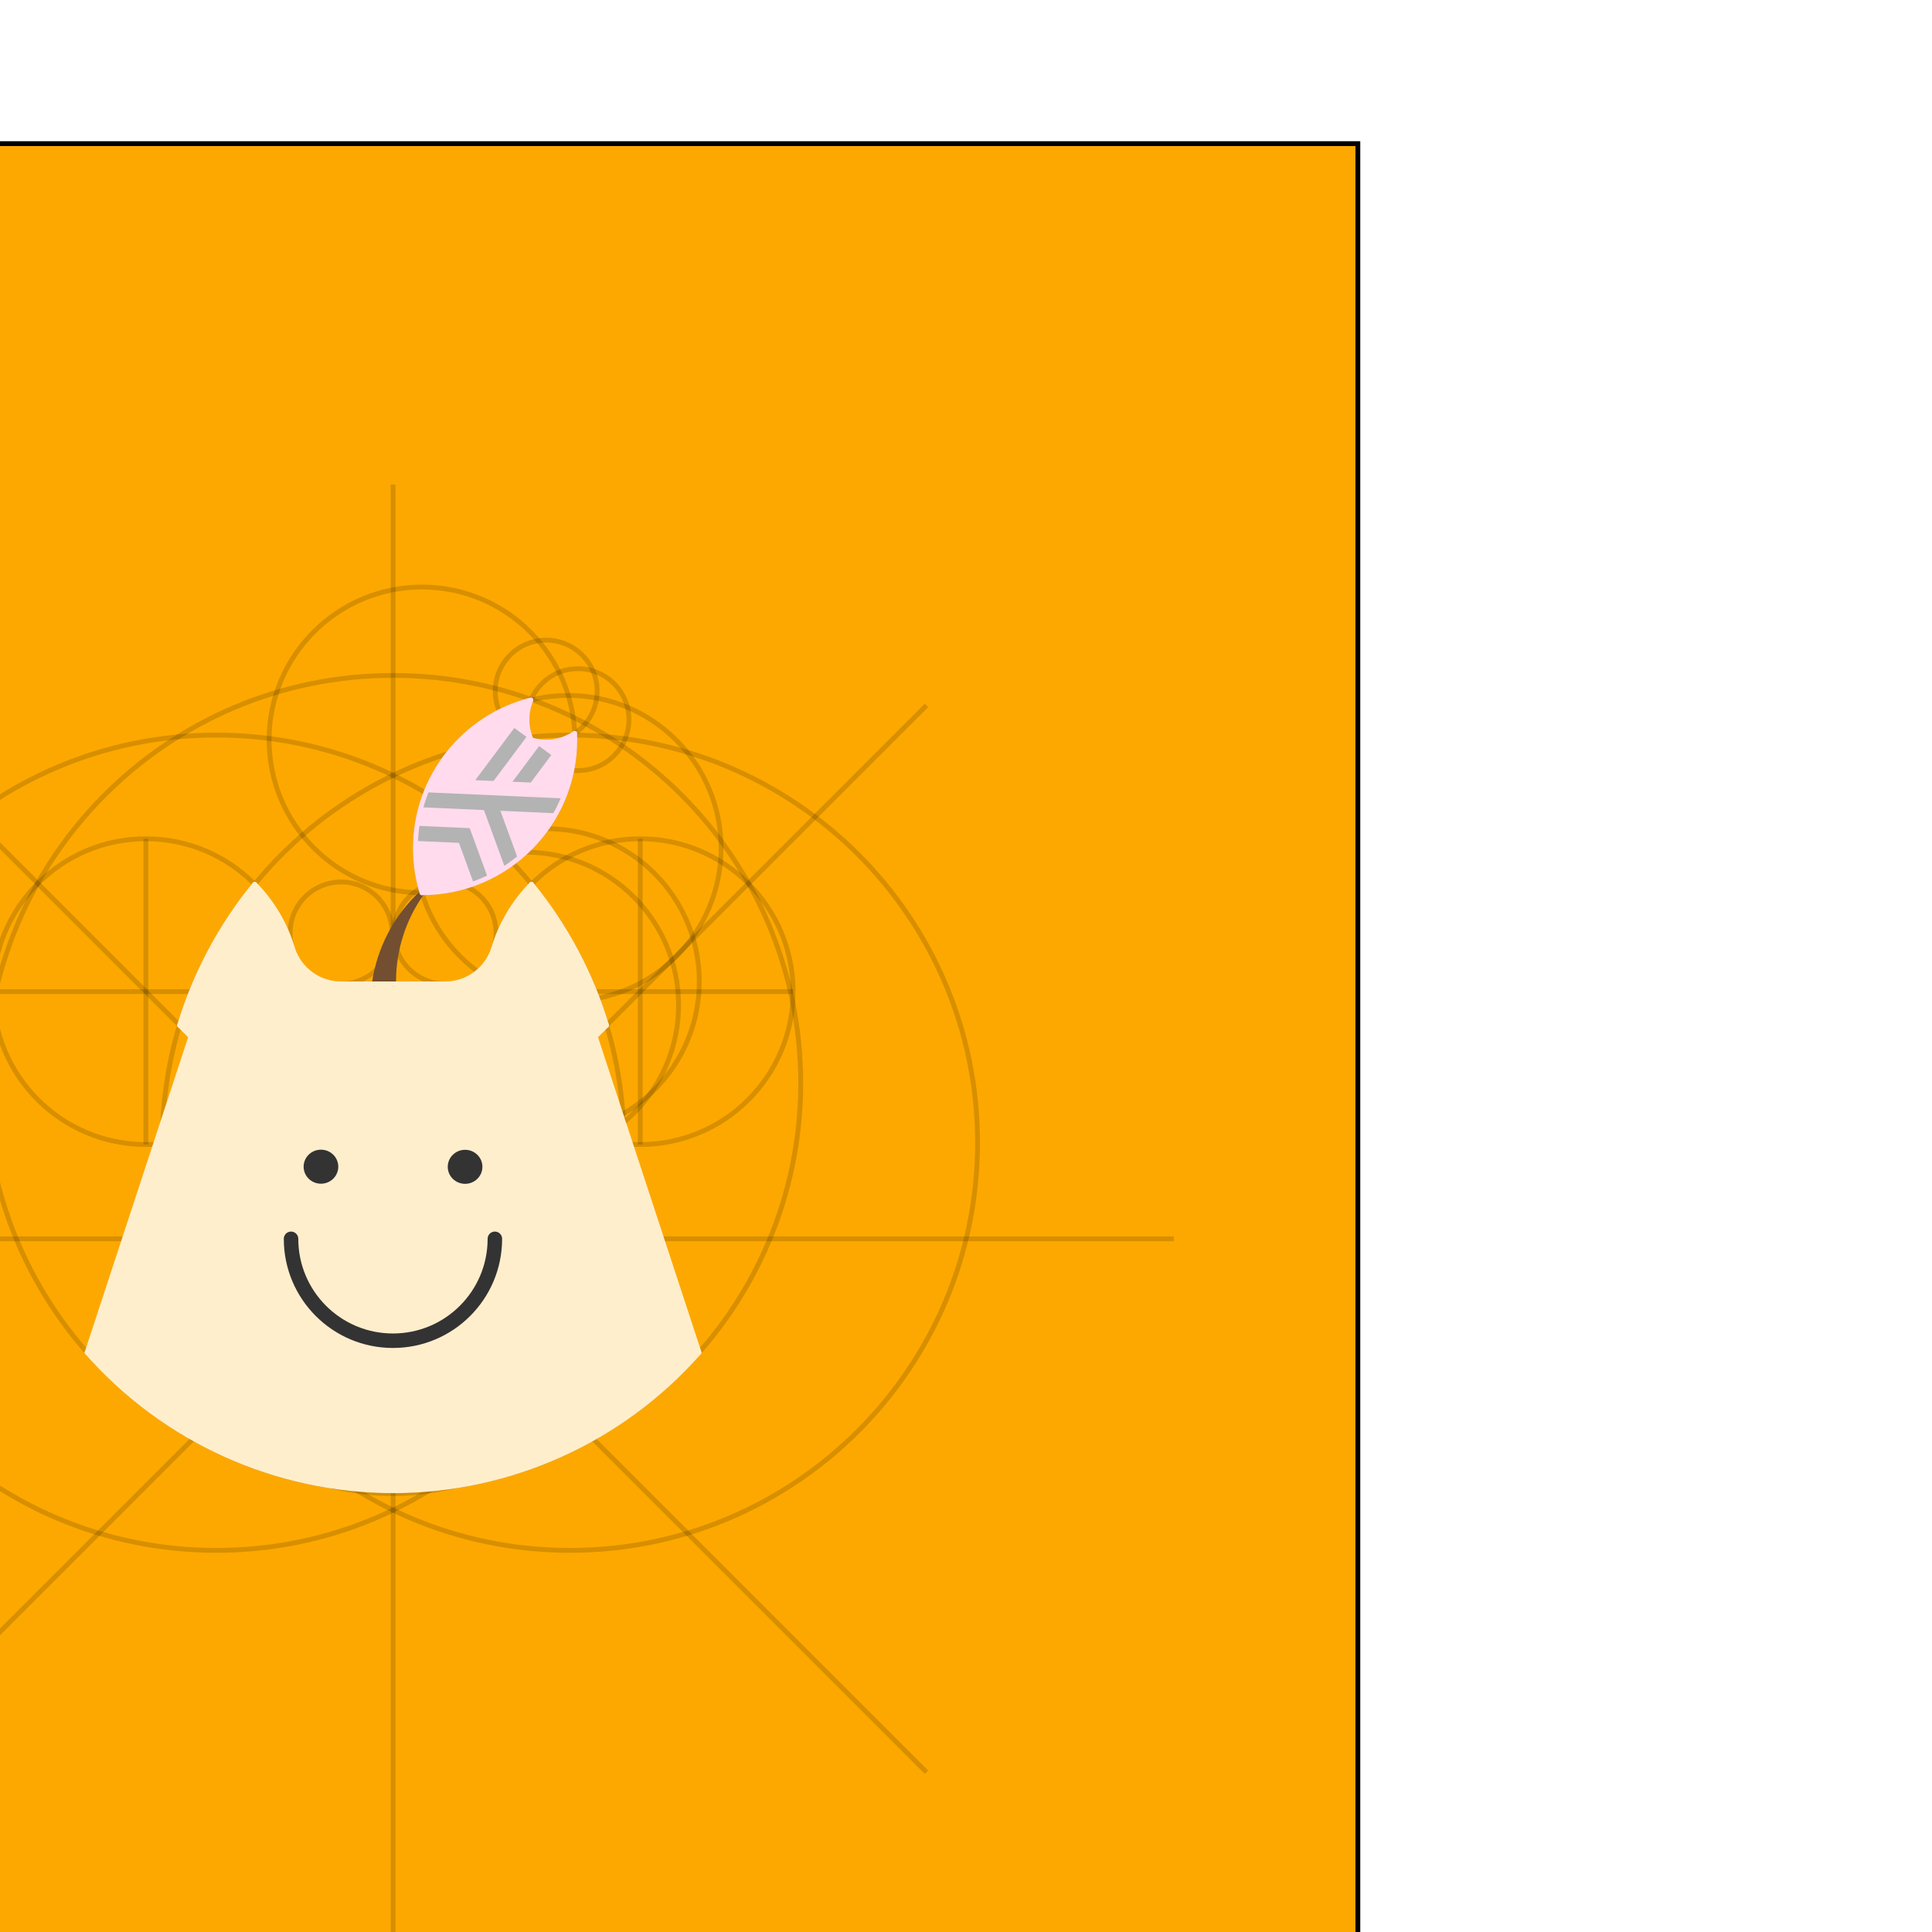
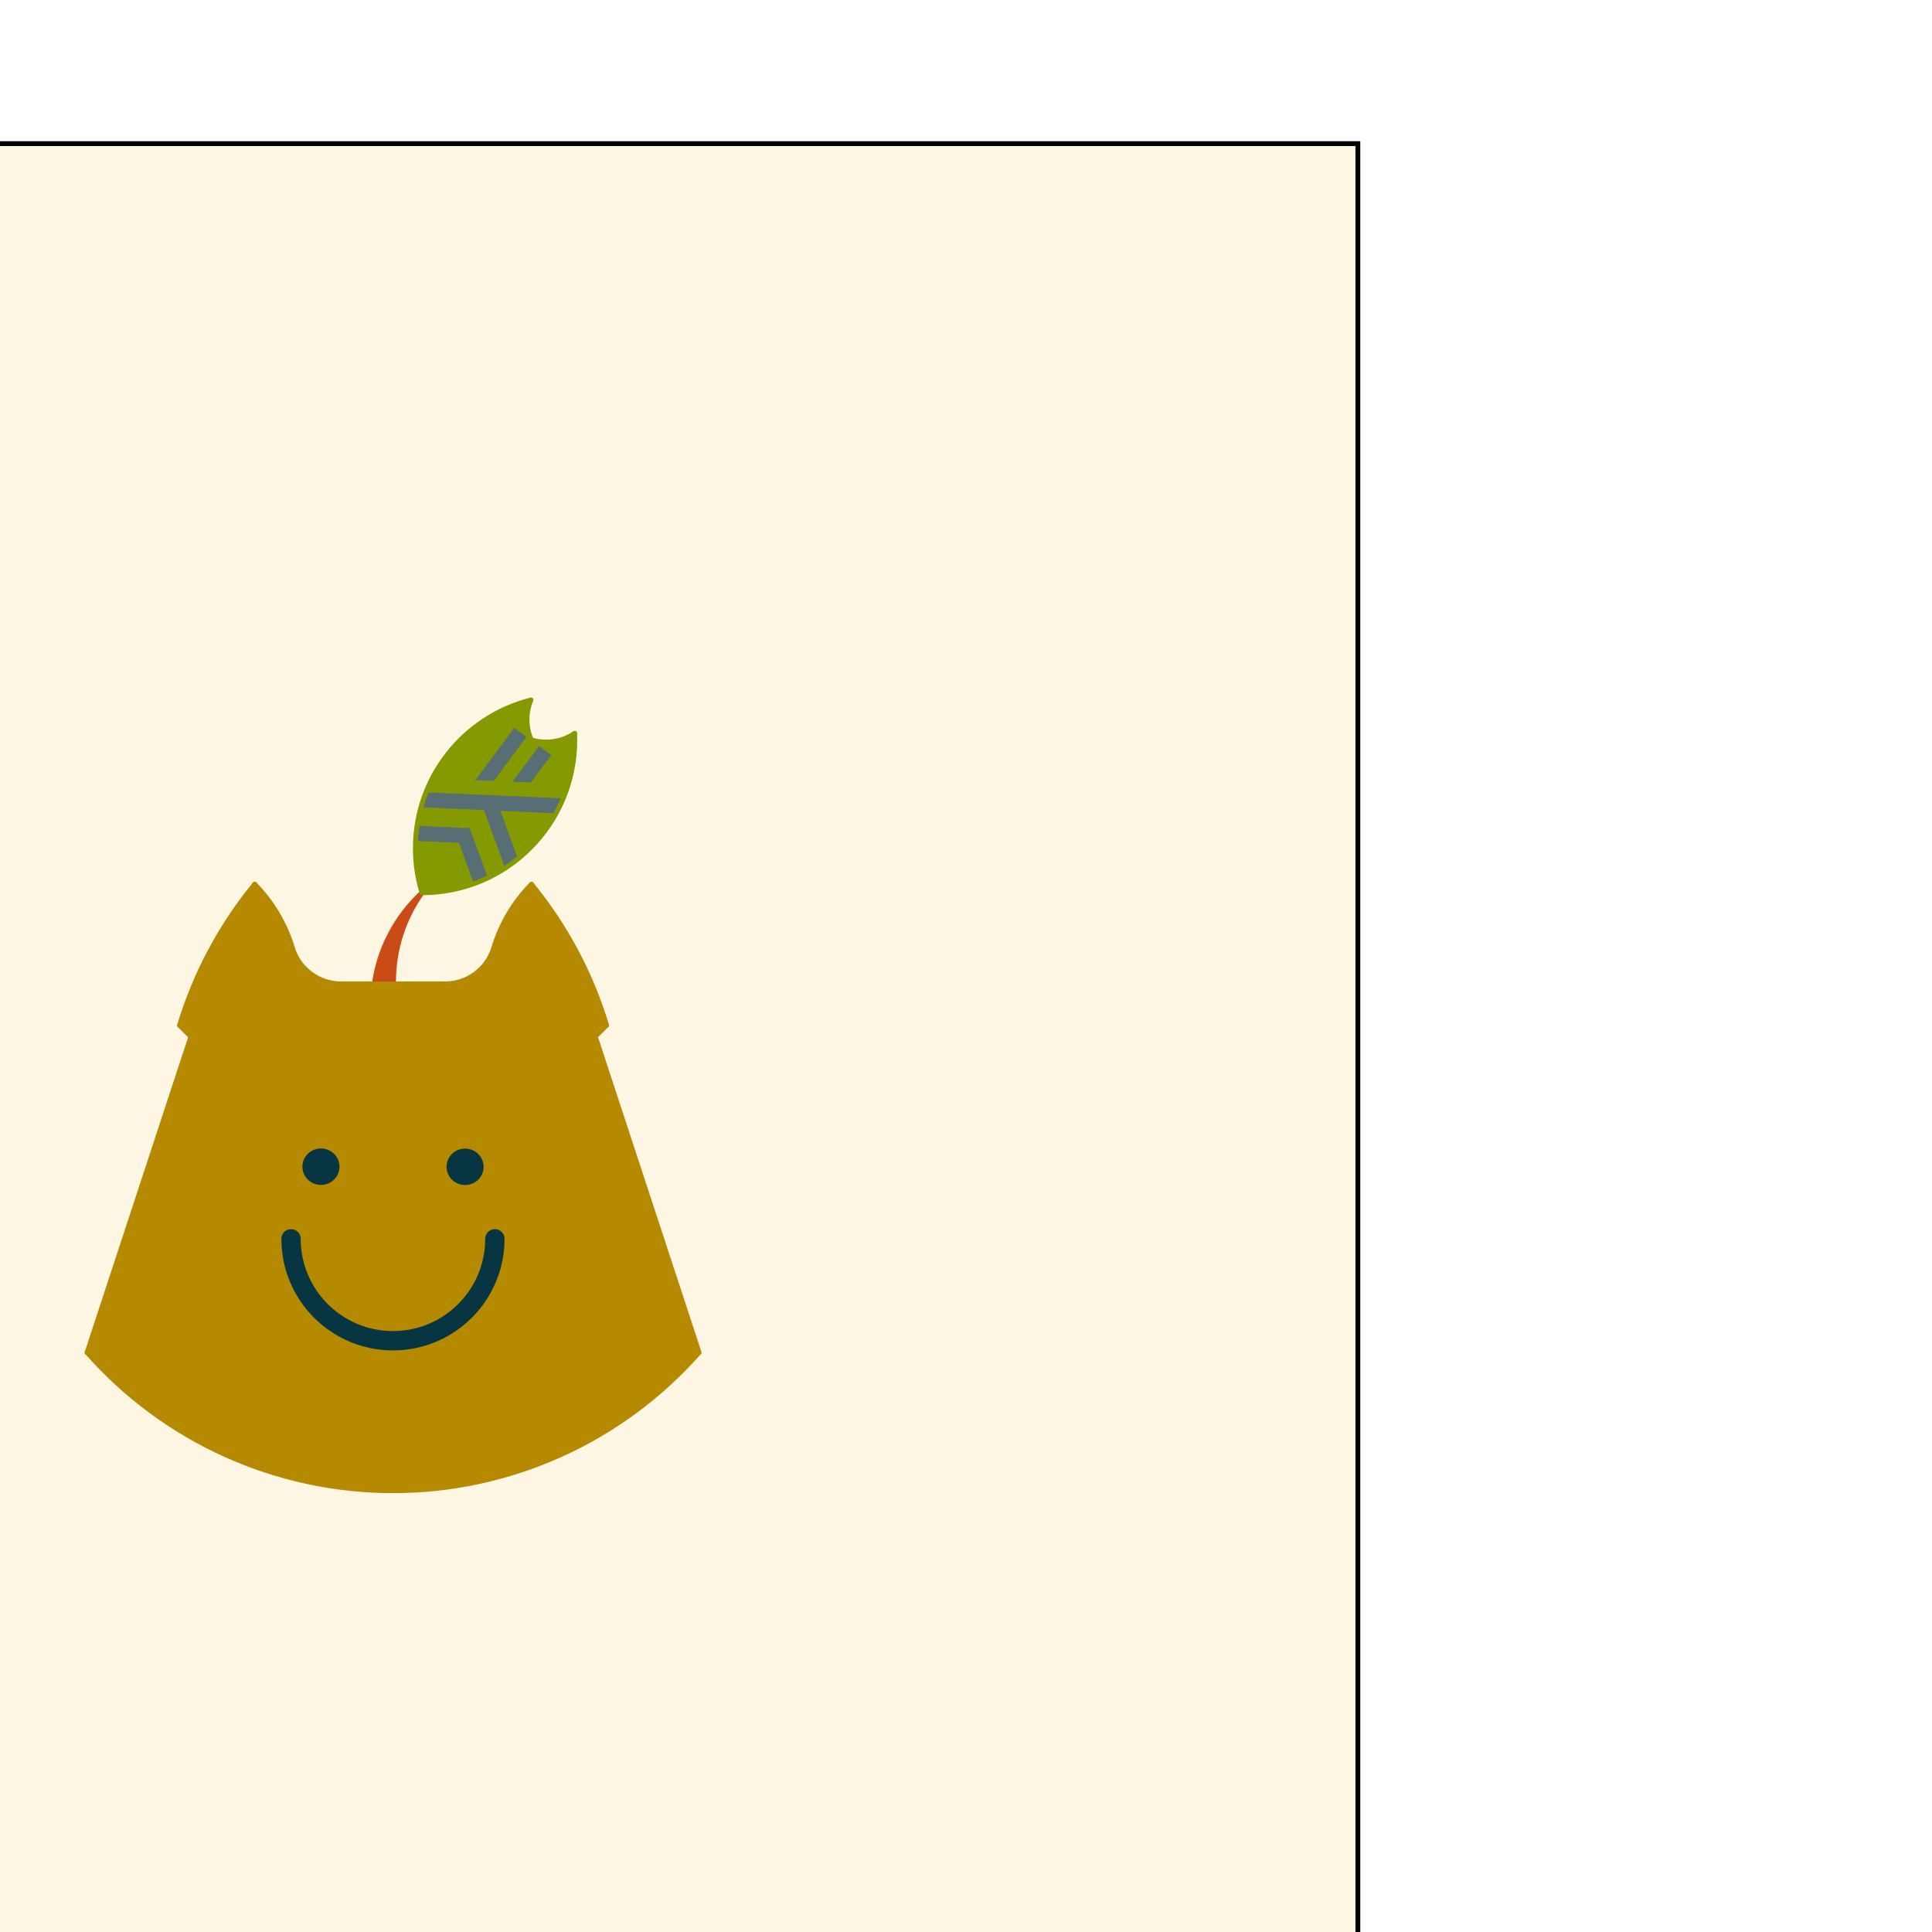
<svg xmlns="http://www.w3.org/2000/svg" xmlns:ns1="http://www.openswatchbook.org/uri/2009/osb" viewBox="0 0 400 400" version="1.1" id="svg28">
  <defs id="defs2">
    <linearGradient ns1:paint="solid" id="linearGradient2983">
      <stop id="stop2981" offset="0" style="stop-color:#333333;stop-opacity:1;" />
    </linearGradient>
  </defs>
  <g id="layer4" style="display:inline">
-     <rect style="display:inline;opacity:1;fill:#fda800;fill-opacity:1;stroke:#000000;stroke-linecap:round" id="rect992" width="405.124" height="402.517" x="-123.994" y="29.742" />
+     <rect style="display:inline;opacity:1;fill:#fdf6e3;fill-opacity:1;stroke:#000000;stroke-linecap:round" id="rect992" width="405.124" height="402.517" x="-123.994" y="29.742" />
  </g>
-   <g id="g3035" style="display:inline">
+   <g id="g3035" style="display:none">
    <ellipse style="display:inline;opacity:0.15;fill:none;stroke:#000000;stroke-width:1;stroke-linecap:round;stroke-miterlimit:4;stroke-dasharray:none" id="ellipse2991" cx="81.357" cy="256.484" rx="52.75" ry="52.75" />
    <ellipse style="display:inline;opacity:0.15;fill:none;stroke:#000000;stroke-width:1;stroke-linecap:round;stroke-miterlimit:4;stroke-dasharray:none" id="ellipse2993" cx="81.383" cy="224.239" rx="84.4" ry="84.4" />
    <ellipse style="display:inline;opacity:0.15;fill:none;stroke:#000000;stroke-width:1;stroke-linecap:round;stroke-miterlimit:4;stroke-dasharray:none" id="ellipse2995" cx="81.357" cy="256.484" rx="31.65" ry="31.65" />
    <ellipse ry="84.4" rx="84.4" cy="236.588" cx="117.997" id="ellipse2997" style="display:inline;opacity:0.15;fill:none;stroke:#000000;stroke-width:1;stroke-linecap:round;stroke-miterlimit:4;stroke-dasharray:none" />
    <ellipse style="display:inline;opacity:0.15;fill:none;stroke:#000000;stroke-width:1;stroke-linecap:round;stroke-miterlimit:4;stroke-dasharray:none" id="ellipse3001" cx="117.643" cy="175.63" rx="31.65" ry="31.65" />
    <ellipse ry="31.65" rx="31.65" cy="153.189" cx="87.363" id="ellipse3003" style="display:inline;opacity:0.15;fill:none;stroke:#000000;stroke-width:1;stroke-linecap:round;stroke-miterlimit:4;stroke-dasharray:none" />
    <ellipse ry="31.65" rx="31.65" cy="205.307" cx="30.205" id="ellipse3009" style="display:inline;opacity:0.15;fill:none;stroke:#000000;stroke-width:1;stroke-linecap:round;stroke-miterlimit:4;stroke-dasharray:none" />
    <ellipse ry="10.55" rx="10.55" cy="256.484" cx="81.383" id="ellipse3013" style="display:inline;opacity:0.15;fill:none;stroke:#000000;stroke-width:1;stroke-linecap:round;stroke-miterlimit:4;stroke-dasharray:none" />
    <path style="opacity:0.15;fill:#ff00ff;stroke:#000000;stroke-width:1px;stroke-linecap:butt;stroke-linejoin:miter;stroke-opacity:1" d="M -69.331,256.484 H 243.026" id="path3017" />
    <ellipse style="display:inline;opacity:0.15;fill:none;stroke:#000000;stroke-width:1;stroke-linecap:round;stroke-miterlimit:4;stroke-dasharray:none" id="ellipse3019" cx="81.357" cy="256.484" rx="21.1" ry="21.1" />
    <path id="path3021" d="M -29.052,366.919 191.818,146.049" style="opacity:0.15;fill:#ff00ff;stroke:#000000;stroke-width:1px;stroke-linecap:butt;stroke-linejoin:miter;stroke-opacity:1" />
    <path style="opacity:0.15;fill:#ff00ff;stroke:#000000;stroke-width:1px;stroke-linecap:butt;stroke-linejoin:miter;stroke-opacity:1" d="m -29.052,146.049 220.87,220.87" id="path3023" />
    <path style="opacity:0.15;fill:#ff00ff;stroke:#000000;stroke-width:1px;stroke-linecap:butt;stroke-linejoin:miter;stroke-opacity:1" d="m 81.383,412.663 1e-6,-312.357" id="path3025" />
    <ellipse ry="10.55" rx="10.55" cy="193.155" cx="70.62" id="ellipse3027" style="display:inline;opacity:0.15;fill:none;stroke:#000000;stroke-width:1;stroke-linecap:round;stroke-miterlimit:4;stroke-dasharray:none" />
    <ellipse ry="10.55" rx="10.55" cy="143.085" cx="113.082" id="ellipse3029" style="display:inline;opacity:0.15;fill:none;stroke:#000000;stroke-width:1;stroke-linecap:round;stroke-miterlimit:4;stroke-dasharray:none" />
    <ellipse style="display:inline;opacity:0.15;fill:none;stroke:#000000;stroke-width:1;stroke-linecap:round;stroke-miterlimit:4;stroke-dasharray:none" id="ellipse3031" cx="119.664" cy="148.992" rx="10.55" ry="10.55" />
    <path d="m 124.387,-211.195 v -42.2 h 42.2 v 42.2 z m 0,-42.2 v -63.3 h 63.3 v 63.3 z m 0,211 v -168.8 h 168.8 v 168.8 z m 21.1,-211 a 21.1,21.1 0 0 1 21.1,21.1 21.1,21.1 0 0 1 -21.1,21.1 21.1,21.1 0 0 1 -21.1,-21.1 21.1,21.1 0 0 1 21.1,-21.1 m 10.55,-63.3 a 31.65,31.65 0 0 1 31.65,31.65 31.65,31.65 0 0 1 -31.65,31.65 31.65,31.65 0 0 1 -31.65,-31.65 31.65,31.65 0 0 1 31.65,-31.65 m 52.75,105.5 a 84.4,84.4 0 0 1 84.4,84.4 84.4,84.4 0 0 1 -84.4,84.4 84.4,84.4 0 0 1 -84.4,-84.4 84.4,84.4 0 0 1 84.4,-84.4 m -42.2,-21.1 v -21.1 h 21.1 v 21.1 z m 10.55,-21.1 a 10.55,10.55 0 0 1 10.55,10.55 10.55,10.55 0 0 1 -10.55,10.55 10.55,10.55 0 0 1 -10.55,-10.55 10.55,10.55 0 0 1 10.55,-10.55 m 10.55,42.2 v -105.5 h 105.5 v 105.5 z m 52.75,-105.5 a 52.75,52.75 0 0 1 52.75,52.75 52.75,52.75 0 0 1 -52.75,52.75 52.75,52.75 0 0 1 -52.75,-52.75 52.75,52.75 0 0 1 52.75,-52.75" style="display:inline;opacity:0.253;fill:none;stroke:#000000;stroke-width:1;stroke-linecap:round;stroke-miterlimit:4;stroke-dasharray:none" id="path3033" />
    <path id="path3037" d="m 30.205,173.657 v 63.3" style="opacity:0.15;fill:none;stroke:#000000;stroke-width:1px;stroke-linecap:butt;stroke-linejoin:miter;stroke-opacity:1" />
    <path id="path3039" d="M -1.445,205.307 H 61.855" style="opacity:0.15;fill:none;stroke:#000000;stroke-width:1px;stroke-linecap:butt;stroke-linejoin:miter;stroke-opacity:1" />
    <path d="M 90.242,203.868" style="display:inline;opacity:0.15;fill:none;stroke:#000000;stroke-width:1;stroke-linecap:round;stroke-miterlimit:4;stroke-dasharray:none;stroke-opacity:1" id="path1288-3" />
    <path id="path1063-2" d="M 69.065,203.705" style="display:inline;opacity:0.15;fill:none;stroke:#000000;stroke-width:1;stroke-linecap:round;stroke-miterlimit:4;stroke-dasharray:none;stroke-opacity:1" />
    <ellipse style="display:inline;opacity:0.15;fill:none;stroke:#000000;stroke-width:1;stroke-linecap:round;stroke-miterlimit:4;stroke-dasharray:none" id="ellipse1234" cx="-92.146" cy="193.155" rx="10.55" ry="10.55" transform="scale(-1,1)" />
    <ellipse style="display:inline;opacity:0.15;fill:none;stroke:#000000;stroke-width:1;stroke-linecap:round;stroke-miterlimit:4;stroke-dasharray:none" id="ellipse1248" cx="113.133" cy="203.219" rx="31.65" ry="31.65" />
    <ellipse ry="31.65" rx="31.65" cy="208.091" cx="108.841" id="ellipse1250" style="display:inline;opacity:0.15;fill:none;stroke:#000000;stroke-width:1;stroke-linecap:round;stroke-miterlimit:4;stroke-dasharray:none" />
    <ellipse style="display:inline;opacity:0.15;fill:none;stroke:#000000;stroke-width:1;stroke-linecap:round;stroke-miterlimit:4;stroke-dasharray:none" id="ellipse1635" cx="-44.769" cy="236.588" rx="84.4" ry="84.4" transform="scale(-1,1)" />
    <ellipse style="display:inline;opacity:0.15;fill:none;stroke:#000000;stroke-width:1;stroke-linecap:round;stroke-miterlimit:4;stroke-dasharray:none" id="ellipse1637" cx="-132.56" cy="205.307" rx="31.65" ry="31.65" transform="scale(-1,1)" />
    <path style="opacity:0.15;fill:none;stroke:#000000;stroke-width:1px;stroke-linecap:butt;stroke-linejoin:miter;stroke-opacity:1" d="m 132.56,173.657 v 63.3" id="path1639" />
    <path style="opacity:0.15;fill:none;stroke:#000000;stroke-width:1px;stroke-linecap:butt;stroke-linejoin:miter;stroke-opacity:1" d="M 164.21,205.307 H 100.91" id="path1641" />
  </g>
-   <g id="layer1" style="display:inline">
-     <path id="path1034" d="m 109.918,144.929 c -0.773,2.617 -1.312,3.248 -0.377,7.032 0.409,1.405 0.26,1.198 1.142,1.402 3.558,0.208 5.178,0.385 8.3,-1.533 0.903,20.89 -17.431,33.556 -31.643,32.93 -5.151,-16.348 4.746,-35.746 22.579,-39.831 z" style="opacity:1;fill:#ffdbed;fill-opacity:1;stroke:none;stroke-width:0.05;stroke-linecap:round;stroke-miterlimit:4;stroke-dasharray:none" />
-     <path id="path942" d="m 77.534,203.441 c 0.824,-6.374 3.569,-12.427 9.805,-18.681 -3.813,5.752 -5.721,10.487 -5.855,18.72 -1.223,-0.047 -3.067,-0.034 -3.95,-0.04 z" style="opacity:1;fill:#734e30;fill-opacity:1;stroke:none;stroke-width:1;stroke-linecap:round" />
-     <path id="path953" d="m 79.377,308.615 c -18.045,-0.552 -36.152,-6.844 -50.413,-18.227 -3.583,-2.86 -11.085,-9.902 -10.928,-10.377 l 21.482,-65.392 -1.172,-1.171 -1.172,-1.171 0.88,-2.751 c 2.255,-7.052 5.512,-13.246 9.357,-19.198 1.597,-2.473 5.152,-7.178 5.395,-7.178 0.225,0 3.406,4.06 4.287,5.469 0.952,1.522 2.525,4.78 2.965,6.155 0.678,2.119 1.219,3.401 2.137,4.731 1.496,2.169 4.164,3.574 6.81,4.075 1.578,0.299 23.961,0.139 25.573,-0.16 1.845,-0.342 3.731,-1.51 5.12,-2.899 1.397,-1.397 1.985,-2.691 2.835,-5.239 1.125,-3.371 3.519,-7.63 5.866,-10.413 0.495,-0.587 1.542,-1.796 1.636,-1.796 0.294,0 4.511,5.943 6.572,9.224 3.254,5.18 7.249,14.379 8.572,18.649 l 0.412,1.329 -1.056,1.055 c 0,0 -1.277,1.277 -1.288,1.287 l 21.43,65.45 -2.374,2.582 c -3.722,4.047 -21.632,21.925 -49.602,25.226 -3.518,0.415 -9.783,0.847 -13.325,0.738 z" style="opacity:1;fill:#ffeecc;fill-opacity:1;stroke:none;stroke-width:1;stroke-linecap:round" />
-     <ellipse ry="3.023" rx="3.088" cy="241.551" cx="66.45" id="path1566-9" style="display:inline;opacity:1;fill:#333333;fill-opacity:1;stroke:#333333;stroke-width:1;stroke-linecap:round;stroke-miterlimit:4;stroke-dasharray:none;stroke-opacity:1" />
-     <ellipse style="display:inline;opacity:1;fill:#333333;fill-opacity:1;stroke:#333333;stroke-width:1;stroke-linecap:round;stroke-miterlimit:4;stroke-dasharray:none;stroke-opacity:1" id="ellipse1687-2" cx="96.29" cy="241.577" rx="3.088" ry="3.023" />
-     <path d="M 102.457,256.484 A 21.1,21.1 0 0 1 81.357,277.584 21.1,21.1 0 0 1 60.257,256.484" style="display:inline;opacity:1;fill:none;stroke:#333333;stroke-width:3;stroke-linecap:round;stroke-miterlimit:4;stroke-dasharray:none;stroke-opacity:1" id="ellipse1689-0" />
-     <g style="opacity:1;stroke:#734e30;stroke-opacity:1" id="g1430">
-       <path d="m 81.486,203.706 c -0.002,-0.162 -0.004,-0.324 -0.004,-0.487 0,-6.588 2.047,-13.003 5.872,-18.368" style="display:inline;fill:none;stroke:#734e30;stroke-width:1;stroke-linecap:round;stroke-miterlimit:4;stroke-dasharray:none;stroke-opacity:1" id="path1276" />
-       <path d="m 77.496,203.705 c 1.013,-7.238 4.483,-13.887 9.851,-18.846" style="display:inline;fill:none;stroke:#734e30;stroke-width:1;stroke-linecap:round;stroke-miterlimit:4;stroke-dasharray:none;stroke-opacity:1" id="path1279" />
-     </g>
-     <g style="opacity:1;stroke:#ffeecc;stroke-opacity:1" id="g1426">
-       <path style="display:inline;fill:none;stroke:#ffeecc;stroke-width:1;stroke-linecap:round;stroke-miterlimit:4;stroke-dasharray:none;stroke-opacity:1" d="m 18.036,280.011 21.482,-65.392" id="path1077-2" />
-       <path style="display:inline;fill:none;stroke:#ffeecc;stroke-width:1;stroke-linecap:round;stroke-miterlimit:4;stroke-dasharray:none;stroke-opacity:1" d="m 37.174,212.277 2.344,2.342" id="path1075-8" />
-       <path style="display:inline;fill:none;stroke:#ffeecc;stroke-width:1;stroke-linecap:round;stroke-miterlimit:4;stroke-dasharray:none;stroke-opacity:1" d="m 144.678,280.07 c -16.022,18.164 -39.075,28.569 -63.295,28.569 -24.248,0 -47.324,-10.429 -63.347,-28.628" id="path1069-3" />
-       <path d="m 52.731,183.075 c 3.68,3.742 6.412,8.373 7.877,13.406" style="display:inline;fill:none;stroke:#ffeecc;stroke-width:1;stroke-linecap:round;stroke-miterlimit:4;stroke-dasharray:none;stroke-opacity:1" id="path1221" />
-       <path d="m 37.174,212.277 c 3.203,-10.643 8.516,-20.603 15.557,-29.203" style="display:inline;fill:none;stroke:#ffeecc;stroke-width:1;stroke-linecap:round;stroke-miterlimit:4;stroke-dasharray:none;stroke-opacity:1" id="path1181" />
-       <path d="m 70.765,203.705 -0.145,-1e-5 c -4.545,-3.1e-4 -8.579,-2.911 -10.012,-7.224" style="display:inline;fill:none;stroke:#ffeecc;stroke-width:1;stroke-linecap:round;stroke-miterlimit:4;stroke-dasharray:none;stroke-opacity:1" id="path1218" />
-       <path id="path1238" style="display:inline;fill:none;stroke:#ffeecc;stroke-width:1;stroke-linecap:round;stroke-miterlimit:4;stroke-dasharray:none;stroke-opacity:1" d="m 110.035,183.075 c -3.68,3.742 -6.412,8.373 -7.877,13.406" />
-       <path id="path1242" style="display:inline;fill:none;stroke:#ffeecc;stroke-width:1;stroke-linecap:round;stroke-miterlimit:4;stroke-dasharray:none;stroke-opacity:1" d="m 92,203.705 0.145,-1e-5 c 4.545,-3.1e-4 8.579,-2.911 10.012,-7.224" />
-       <path id="path1643" d="m 144.73,280.011 -21.482,-65.392" style="display:inline;fill:none;stroke:#ffeecc;stroke-width:1;stroke-linecap:round;stroke-miterlimit:4;stroke-dasharray:none;stroke-opacity:1" />
-       <path id="path1645" d="m 125.591,212.277 -2.344,2.342" style="display:inline;fill:none;stroke:#ffeecc;stroke-width:1;stroke-linecap:round;stroke-miterlimit:4;stroke-dasharray:none;stroke-opacity:1" />
-       <path id="path1647" style="display:inline;fill:none;stroke:#ffeecc;stroke-width:1;stroke-linecap:round;stroke-miterlimit:4;stroke-dasharray:none;stroke-opacity:1" d="m 125.591,212.277 c -3.203,-10.643 -8.516,-20.603 -15.557,-29.203" />
-       <path id="path1651" d="M 70.765,203.705 H 92" style="fill:none;stroke:#ffeecc;stroke-width:1px;stroke-linecap:butt;stroke-linejoin:miter;stroke-opacity:1" />
-     </g>
-     <g style="fill:#b3b3b3" id="g924">
-       <path id="rect1216" style="opacity:1;fill:#b3b3b3;fill-opacity:1;stroke:none;stroke-width:3;stroke-linecap:round;stroke-miterlimit:4;stroke-dasharray:none" d="m 87.98,164.027 a 25.576,30.332 4.083 0 0 -1.012,3.1 l 28.377,1.268 a 31.89,38.073 31.468 0 0 1.57,-3.076 z" />
-       <path id="rect1218" style="opacity:1;fill:#b3b3b3;fill-opacity:1;stroke:none;stroke-width:3;stroke-linecap:round;stroke-miterlimit:4;stroke-dasharray:none" d="m 86.137,170.965 a 25.576,30.332 4.083 0 0 -0.359,3.107 25.576,30.332 4.083 0 0 -0.002,0.021 l 11.152,0.498 0.322,-3.131 z" />
-       <path id="rect1220" style="opacity:1;fill:#b3b3b3;fill-opacity:1;stroke:none;stroke-width:3;stroke-linecap:round;stroke-miterlimit:4;stroke-dasharray:none" d="m 97.25,171.461 -3.012,0.908 3.965,10.84 a 31.89,38.073 55.582 0 0 2.912,-1.178 z" />
-       <path id="rect1222" style="opacity:1;fill:#b3b3b3;fill-opacity:1;stroke:none;stroke-width:3;stroke-linecap:round;stroke-miterlimit:4;stroke-dasharray:none" d="m 102.496,164.855 -3.014,0.908 5.203,14.225 a 31.89,38.073 55.582 0 0 0.586,-0.395 31.89,38.073 55.582 0 0 2.066,-1.502 z" />
-       <path id="rect1236" style="opacity:1;fill:#b3b3b3;fill-opacity:1;stroke:none;stroke-width:3;stroke-linecap:round;stroke-miterlimit:4;stroke-dasharray:none" d="m 106.479,150.719 -8.084,10.814 3.791,0.156 6.82,-9.125 z" />
-       <path id="rect1238" style="opacity:1;fill:#b3b3b3;fill-opacity:1;stroke:none;stroke-width:3;stroke-linecap:round;stroke-miterlimit:4;stroke-dasharray:none" d="m 111.615,154.471 -5.518,7.381 3.793,0.158 4.254,-5.693 z" />
-     </g>
-     <g style="opacity:1;stroke:#ffdbed;stroke-opacity:1" id="g1436">
-       <path id="path1038-4" style="display:inline;fill:none;stroke:#ffdbed;stroke-width:1;stroke-linecap:round;stroke-miterlimit:4;stroke-dasharray:none;stroke-opacity:1" d="m 118.982,151.831 c 0.02,0.463 0.03,0.893 0.03,1.358 0,17.478 -14.168,31.648 -31.646,31.65" />
-       <path id="path1095-5" style="display:inline;fill:none;stroke:#ffdbed;stroke-width:1;stroke-linecap:round;stroke-miterlimit:4;stroke-dasharray:none;stroke-opacity:1" d="m 87.362,184.838 c -0.908,-2.985 -1.369,-6.088 -1.369,-9.208 0,-14.815 10.179,-27.252 23.925,-30.7" />
-       <path id="path1092-0" style="display:inline;fill:none;stroke:#ffdbed;stroke-width:1;stroke-linecap:round;stroke-miterlimit:4;stroke-dasharray:none;stroke-opacity:1" d="m 109.979,153.174 c -0.57,-1.321 -0.864,-2.744 -0.864,-4.182 0,-1.383 0.275,-2.784 0.803,-4.063" />
-       <path id="path1141-3" style="display:inline;fill:none;stroke:#ffdbed;stroke-width:1;stroke-linecap:round;stroke-miterlimit:4;stroke-dasharray:none;stroke-opacity:1" d="m 118.982,151.831 c -1.743,1.176 -3.798,1.804 -5.901,1.804 -1.051,0 -2.099,-0.152 -3.103,-0.461" />
+   <g id="g979" style="display:inline">
+     <path id="path947" d="m 77.534,203.441 c 0.824,-6.374 3.569,-12.427 9.805,-18.681 -3.813,5.752 -5.721,10.487 -5.855,18.72 -1.223,-0.047 -3.067,-0.034 -3.95,-0.04 z" style="opacity:1;fill:#cb4b16;fill-opacity:1;stroke:none;stroke-width:1;stroke-linecap:round" />
+     <g style="opacity:1;stroke:#cb4b16;stroke-opacity:1" id="g953">
+       <path d="m 81.486,203.706 c -0.002,-0.162 -0.004,-0.324 -0.004,-0.487 0,-6.588 2.047,-13.003 5.872,-18.368" style="display:inline;fill:none;stroke:#cb4b16;stroke-width:1;stroke-linecap:round;stroke-miterlimit:4;stroke-dasharray:none;stroke-opacity:1" id="path949" />
+       <path d="m 77.496,203.705 c 1.013,-7.238 4.483,-13.887 9.851,-18.846" style="display:inline;fill:none;stroke:#cb4b16;stroke-width:1;stroke-linecap:round;stroke-miterlimit:4;stroke-dasharray:none;stroke-opacity:1" id="path951" />
    </g>
  </g>
+   <g id="g1057" style="display:inline">
+     <path id="path988" d="m 109.918,144.929 c -0.773,2.617 -1.312,3.248 -0.377,7.032 0.409,1.405 0.26,1.198 1.142,1.402 3.558,0.208 5.178,0.385 8.3,-1.533 0.903,20.89 -17.431,33.556 -31.643,32.93 -5.151,-16.348 4.746,-35.746 22.579,-39.831 z" style="opacity:1;fill:#859900;fill-opacity:1;stroke:none;stroke-width:0.05;stroke-linecap:round;stroke-miterlimit:4;stroke-dasharray:none" />
+     <g style="fill:#586e75;fill-opacity:1" id="g1045">
+       <path id="path1032" style="opacity:1;fill:#586e75;fill-opacity:1;stroke:none;stroke-width:3;stroke-linecap:round;stroke-miterlimit:4;stroke-dasharray:none" d="m 87.98,164.027 a 25.576,30.332 4.083 0 0 -1.012,3.1 l 28.377,1.268 a 31.89,38.073 31.468 0 0 1.57,-3.076 z" />
+       <path id="path1035" style="opacity:1;fill:#586e75;fill-opacity:1;stroke:none;stroke-width:3;stroke-linecap:round;stroke-miterlimit:4;stroke-dasharray:none" d="m 86.137,170.965 a 25.576,30.332 4.083 0 0 -0.359,3.107 25.576,30.332 4.083 0 0 -0.002,0.021 l 11.152,0.498 0.322,-3.131 z" />
+       <path id="path1037" style="opacity:1;fill:#586e75;fill-opacity:1;stroke:none;stroke-width:3;stroke-linecap:round;stroke-miterlimit:4;stroke-dasharray:none" d="m 97.25,171.461 -3.012,0.908 3.965,10.84 a 31.89,38.073 55.582 0 0 2.912,-1.178 z" />
+       <path id="path1039" style="opacity:1;fill:#586e75;fill-opacity:1;stroke:none;stroke-width:3;stroke-linecap:round;stroke-miterlimit:4;stroke-dasharray:none" d="m 102.496,164.855 -3.014,0.908 5.203,14.225 a 31.89,38.073 55.582 0 0 0.586,-0.395 31.89,38.073 55.582 0 0 2.066,-1.502 z" />
+       <path id="path1041" style="opacity:1;fill:#586e75;fill-opacity:1;stroke:none;stroke-width:3;stroke-linecap:round;stroke-miterlimit:4;stroke-dasharray:none" d="m 106.479,150.719 -8.084,10.814 3.791,0.156 6.82,-9.125 z" />
+       <path id="path1043" style="opacity:1;fill:#586e75;fill-opacity:1;stroke:none;stroke-width:3;stroke-linecap:round;stroke-miterlimit:4;stroke-dasharray:none" d="m 111.615,154.471 -5.518,7.381 3.793,0.158 4.254,-5.693 z" />
+     </g>
+     <g style="opacity:1;stroke:#859900;stroke-opacity:1" id="g1055">
+       <path id="path1047" style="display:inline;fill:none;stroke:#859900;stroke-width:1;stroke-linecap:round;stroke-miterlimit:4;stroke-dasharray:none;stroke-opacity:1" d="m 118.982,151.831 c 0.02,0.463 0.03,0.893 0.03,1.358 0,17.478 -14.168,31.648 -31.646,31.65" />
+       <path id="path1049" style="display:inline;fill:none;stroke:#859900;stroke-width:1;stroke-linecap:round;stroke-miterlimit:4;stroke-dasharray:none;stroke-opacity:1" d="m 87.362,184.838 c -0.908,-2.985 -1.369,-6.088 -1.369,-9.208 0,-14.815 10.179,-27.252 23.925,-30.7" />
+       <path id="path1051" style="display:inline;fill:none;stroke:#859900;stroke-width:1;stroke-linecap:round;stroke-miterlimit:4;stroke-dasharray:none;stroke-opacity:1" d="m 109.979,153.174 c -0.57,-1.321 -0.864,-2.744 -0.864,-4.182 0,-1.383 0.275,-2.784 0.803,-4.063" />
+       <path id="path1053" style="display:inline;fill:none;stroke:#859900;stroke-width:1;stroke-linecap:round;stroke-miterlimit:4;stroke-dasharray:none;stroke-opacity:1" d="m 118.982,151.831 c -1.743,1.176 -3.798,1.804 -5.901,1.804 -1.051,0 -2.099,-0.152 -3.103,-0.461" />
+     </g>
+   </g>
+   <g id="layer1" style="display:inline">
+     <path id="path953" d="m 79.377,308.615 c -18.045,-0.552 -36.152,-6.844 -50.413,-18.227 -3.583,-2.86 -11.085,-9.902 -10.928,-10.377 l 21.482,-65.392 -1.172,-1.171 -1.172,-1.171 0.88,-2.751 c 2.255,-7.052 5.512,-13.246 9.357,-19.198 1.597,-2.473 5.152,-7.178 5.395,-7.178 0.225,0 3.406,4.06 4.287,5.469 0.952,1.522 2.525,4.78 2.965,6.155 0.678,2.119 1.219,3.401 2.137,4.731 1.496,2.169 4.164,3.574 6.81,4.075 1.578,0.299 23.961,0.139 25.573,-0.16 1.845,-0.342 3.731,-1.51 5.12,-2.899 1.397,-1.397 1.985,-2.691 2.835,-5.239 1.125,-3.371 3.519,-7.63 5.866,-10.413 0.495,-0.587 1.542,-1.796 1.636,-1.796 0.294,0 4.511,5.943 6.572,9.224 3.254,5.18 7.249,14.379 8.572,18.649 l 0.412,1.329 -1.056,1.055 c 0,0 -1.277,1.277 -1.288,1.287 l 21.43,65.45 -2.374,2.582 c -3.722,4.047 -21.632,21.925 -49.602,25.226 -3.518,0.415 -9.783,0.847 -13.325,0.738 z" style="opacity:1;fill:#b58900;fill-opacity:1;stroke:none;stroke-width:1;stroke-linecap:round" />
+     <g style="opacity:1;stroke:#b58900;stroke-opacity:1" id="g1426">
+       <path style="display:inline;fill:none;stroke:#b58900;stroke-width:1;stroke-linecap:round;stroke-miterlimit:4;stroke-dasharray:none;stroke-opacity:1" d="m 18.036,280.011 21.482,-65.392" id="path1077-2" />
+       <path style="display:inline;fill:none;stroke:#b58900;stroke-width:1;stroke-linecap:round;stroke-miterlimit:4;stroke-dasharray:none;stroke-opacity:1" d="m 37.174,212.277 2.344,2.342" id="path1075-8" />
+       <path style="display:inline;fill:none;stroke:#b58900;stroke-width:1;stroke-linecap:round;stroke-miterlimit:4;stroke-dasharray:none;stroke-opacity:1" d="m 144.678,280.07 c -16.022,18.164 -39.075,28.569 -63.295,28.569 -24.248,0 -47.324,-10.429 -63.347,-28.628" id="path1069-3" />
+       <path d="m 52.731,183.075 c 3.68,3.742 6.412,8.373 7.877,13.406" style="display:inline;fill:none;stroke:#b58900;stroke-width:1;stroke-linecap:round;stroke-miterlimit:4;stroke-dasharray:none;stroke-opacity:1" id="path1221" />
+       <path d="m 37.174,212.277 c 3.203,-10.643 8.516,-20.603 15.557,-29.203" style="display:inline;fill:none;stroke:#b58900;stroke-width:1;stroke-linecap:round;stroke-miterlimit:4;stroke-dasharray:none;stroke-opacity:1" id="path1181" />
+       <path d="m 70.765,203.705 -0.145,-1e-5 c -4.545,-3.1e-4 -8.579,-2.911 -10.012,-7.224" style="display:inline;fill:none;stroke:#b58900;stroke-width:1;stroke-linecap:round;stroke-miterlimit:4;stroke-dasharray:none;stroke-opacity:1" id="path1218" />
+       <path id="path1238" style="display:inline;fill:none;stroke:#b58900;stroke-width:1;stroke-linecap:round;stroke-miterlimit:4;stroke-dasharray:none;stroke-opacity:1" d="m 110.035,183.075 c -3.68,3.742 -6.412,8.373 -7.877,13.406" />
+       <path id="path1242" style="display:inline;fill:none;stroke:#b58900;stroke-width:1;stroke-linecap:round;stroke-miterlimit:4;stroke-dasharray:none;stroke-opacity:1" d="m 92,203.705 0.145,-1e-5 c 4.545,-3.1e-4 8.579,-2.911 10.012,-7.224" />
+       <path id="path1643" d="m 144.73,280.011 -21.482,-65.392" style="display:inline;fill:none;stroke:#b58900;stroke-width:1;stroke-linecap:round;stroke-miterlimit:4;stroke-dasharray:none;stroke-opacity:1" />
+       <path id="path1645" d="m 125.591,212.277 -2.344,2.342" style="display:inline;fill:none;stroke:#b58900;stroke-width:1;stroke-linecap:round;stroke-miterlimit:4;stroke-dasharray:none;stroke-opacity:1" />
+       <path id="path1647" style="display:inline;fill:none;stroke:#b58900;stroke-width:1;stroke-linecap:round;stroke-miterlimit:4;stroke-dasharray:none;stroke-opacity:1" d="m 125.591,212.277 c -3.203,-10.643 -8.516,-20.603 -15.557,-29.203" />
+       <path id="path1651" d="M 70.765,203.705 H 92" style="fill:none;stroke:#b58900;stroke-width:1px;stroke-linecap:butt;stroke-linejoin:miter;stroke-opacity:1" />
+     </g>
+   </g>
+   <g id="g986" style="display:inline">
+     <ellipse ry="3.023" rx="3.088" cy="241.551" cx="66.45" id="ellipse922" style="display:inline;opacity:1;fill:#073642;fill-opacity:1;stroke:#073642;stroke-width:1.5;stroke-linecap:round;stroke-miterlimit:4;stroke-dasharray:none;stroke-opacity:1" />
+     <ellipse style="display:inline;opacity:1;fill:#073642;fill-opacity:1;stroke:#073642;stroke-width:1.5;stroke-linecap:round;stroke-miterlimit:4;stroke-dasharray:none;stroke-opacity:1" id="ellipse924" cx="96.29" cy="241.577" rx="3.088" ry="3.023" />
+     <path d="M 102.457,256.484 A 21.1,21.1 0 0 1 81.357,277.584 21.1,21.1 0 0 1 60.257,256.484" style="display:inline;opacity:1;fill:none;stroke:#073642;stroke-width:4;stroke-linecap:round;stroke-miterlimit:4;stroke-dasharray:none;stroke-opacity:1" id="path926" />
+   </g>
</svg>
